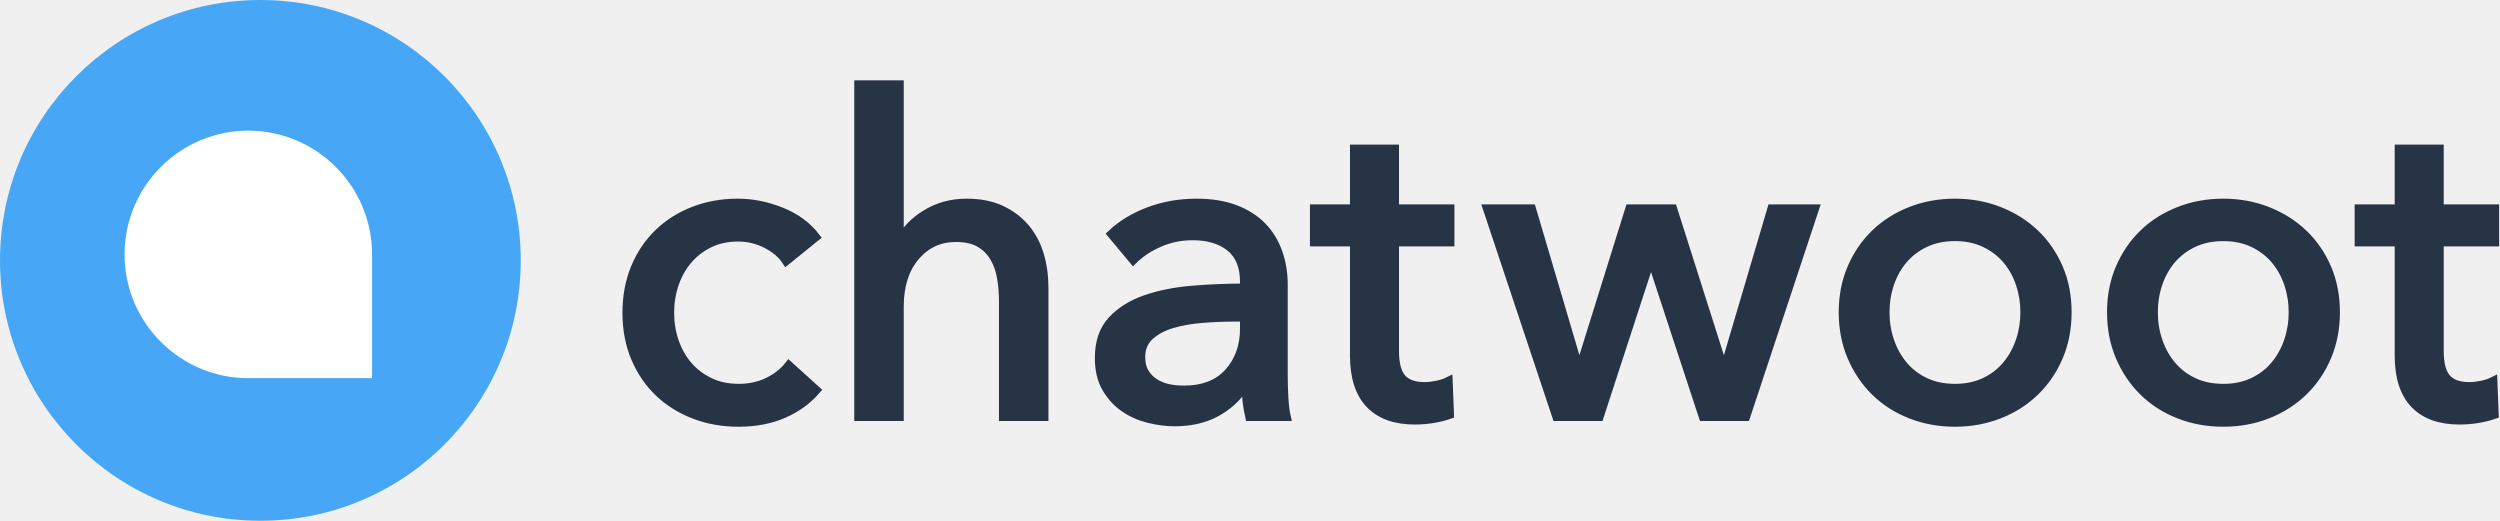
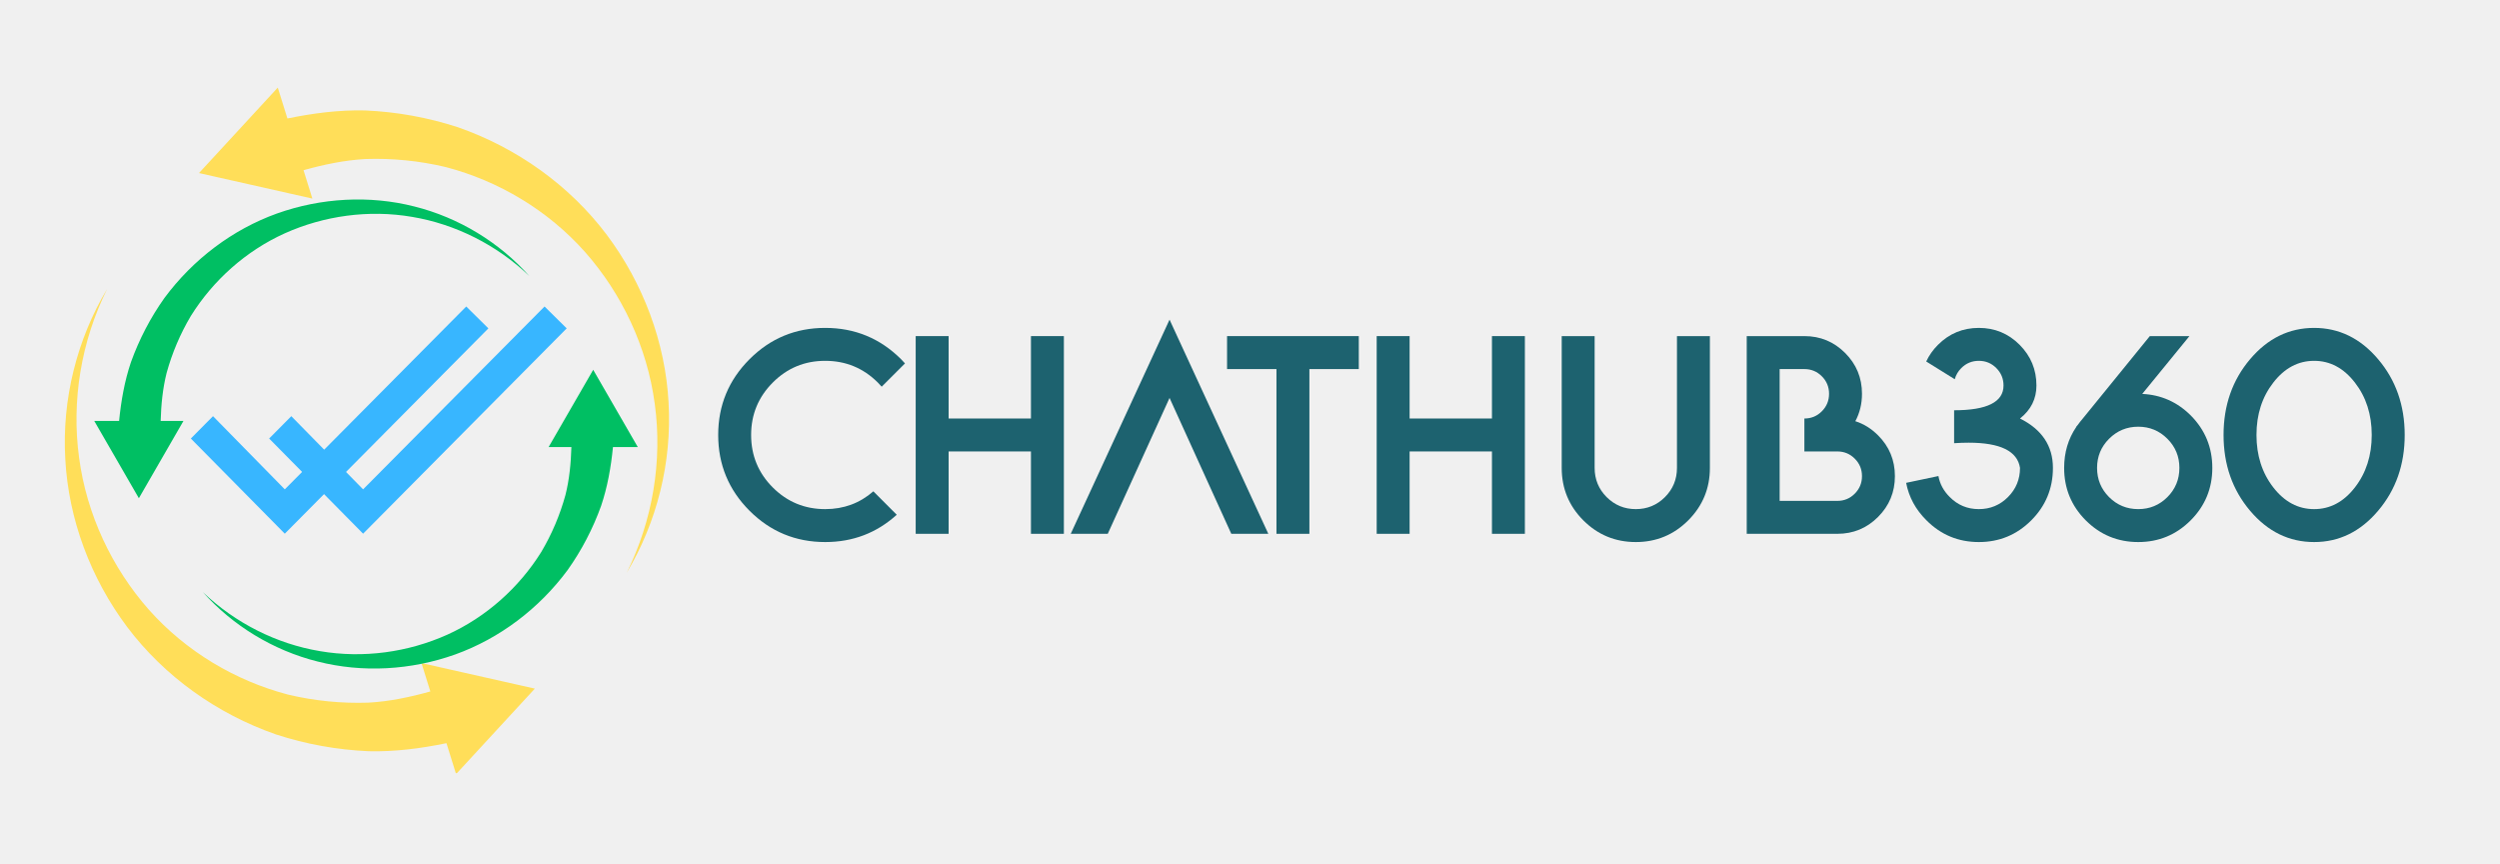
- <svg xmlns="http://www.w3.org/2000/svg" width="2458px" height="512px" viewBox="0 0 2458 512" version="1.1">
-   <g id="Logo" stroke="none" stroke-width="1" fill="none" fill-rule="evenodd">
-     <g id="on_white" fill-rule="nonzero">
-       <g id="woot-log">
-         <circle id="Oval" fill="#47A7F6" cx="256" cy="256" r="256" />
-         <path d="M362.808,368.808 L244.123,368.808 C178.699,368.808 125.457,315.562 125.457,250.122 C125.457,184.703 178.699,131.457 244.124,131.457 C309.565,131.457 362.808,184.703 362.808,250.122 L362.808,368.808 Z" id="Fill-1" stroke="#FFFFFF" stroke-width="6" fill="#FFFFFF" />
+ <svg xmlns="http://www.w3.org/2000/svg" width="1118" zoomAndPan="magnify" viewBox="0 0 838.5 289.5" height="386" preserveAspectRatio="xMidYMid meet" version="1.2">
+   <defs>
+     <clipPath id="3db3dcf5b9">
+       <path d="M 0.473 0 L 257 0 L 257 289 L 0.473 289 Z M 0.473 0 " />
+     </clipPath>
+     <clipPath id="6571e3651a">
+       <path d="M 21 96 L 180 96 L 180 260 L 21 260 Z M 21 96 " />
+     </clipPath>
+     <clipPath id="abd16e8e62">
+       <path d="M 187.426 0.004 L 258.066 226.594 L 58.699 288.75 L -11.945 62.16 Z M 187.426 0.004 " />
+     </clipPath>
+     <clipPath id="a94472fb88">
+       <path d="M 187.426 0.004 L 258.066 226.594 L 58.699 288.75 L -11.945 62.16 Z M 187.426 0.004 " />
+     </clipPath>
+     <clipPath id="46cbb52033">
+       <path d="M 66 29 L 225 29 L 225 193 L 66 193 Z M 66 29 " />
+     </clipPath>
+     <clipPath id="5462ef8617">
+       <path d="M 187.426 0.004 L 258.066 226.594 L 58.699 288.75 L -11.945 62.16 Z M 187.426 0.004 " />
+     </clipPath>
+     <clipPath id="be89596c95">
+       <path d="M 187.426 0.004 L 258.066 226.594 L 58.699 288.75 L -11.945 62.16 Z M 187.426 0.004 " />
+     </clipPath>
+     <clipPath id="6cda337634">
+       <path d="M 90 102.801 L 190.367 102.801 L 190.367 179 L 90 179 Z M 90 102.801 " />
+     </clipPath>
+     <clipPath id="d92ff504ec">
+       <path d="M 64 102.801 L 164 102.801 L 164 179 L 64 179 Z M 64 102.801 " />
+     </clipPath>
+     <clipPath id="0feaaa4c53">
+       <path d="M 68 124 L 214.254 124 L 214.254 225 L 68 225 Z M 68 124 " />
+     </clipPath>
+     <clipPath id="3aae67a95c">
+       <path d="M 31.621 66 L 178 66 L 178 168 L 31.621 168 Z M 31.621 66 " />
+     </clipPath>
+     <clipPath id="02682f706c">
+       <rect x="0" width="257" y="0" height="289" />
+     </clipPath>
+     <clipPath id="420a55bc7d">
+       <rect x="0" width="571" y="0" height="115" />
+     </clipPath>
+   </defs>
+   <g id="26cbf8494b">
+     <g clip-rule="nonzero" clip-path="url(#3db3dcf5b9)">
+       <g transform="matrix(1,0,0,1,0.000000000000000056,0)">
+         <g clip-path="url(#02682f706c)">
+           <g clip-rule="nonzero" clip-path="url(#6571e3651a)">
+             <g clip-rule="nonzero" clip-path="url(#abd16e8e62)">
+               <g clip-rule="nonzero" clip-path="url(#a94472fb88)">
+                 <path style=" stroke:none;fill-rule:nonzero;fill:#ffde59;fill-opacity:1;" d="M 153.031 259.625 L 179.461 230.961 L 141.426 222.398 L 144.391 231.914 C 137.625 233.809 130.719 235.27 123.621 235.668 C 114.617 235.973 105.531 235.086 96.625 232.961 C 78.949 228.316 62.395 218.5 49.934 204.473 C 37.562 190.461 29.078 172.59 26.543 153.535 C 23.918 134.52 27.203 114.508 35.957 96.906 C 25.844 113.754 20.742 133.871 21.906 153.973 C 22.98 174.082 30.371 193.922 42.73 210.375 C 55.164 226.816 72.73 239.41 92.609 246.332 C 102.605 249.598 113.082 251.496 123.715 251.961 C 132.461 252.172 141.184 251.039 149.801 249.262 Z M 153.031 259.625 " />
+               </g>
+             </g>
+           </g>
+           <g clip-rule="nonzero" clip-path="url(#46cbb52033)">
+             <g clip-rule="nonzero" clip-path="url(#5462ef8617)">
+               <g clip-rule="nonzero" clip-path="url(#be89596c95)">
+                 <path style=" stroke:none;fill-rule:nonzero;fill:#ffde59;fill-opacity:1;" d="M 149.609 56.043 C 167.289 60.684 183.844 70.504 196.305 84.531 C 208.676 98.543 217.16 116.414 219.695 135.469 C 222.316 154.484 219.035 174.492 210.277 192.098 C 220.395 175.25 225.492 155.133 224.328 135.031 C 223.254 114.922 215.863 95.082 203.504 78.629 C 191.07 62.188 173.504 49.594 153.629 42.672 C 143.629 39.406 133.152 37.508 122.52 37.043 C 113.773 36.832 105.051 37.965 96.438 39.742 L 93.203 29.379 L 66.773 58.043 L 104.809 66.605 L 101.844 57.09 C 108.609 55.195 115.516 53.734 122.613 53.336 C 131.617 53.031 140.707 53.918 149.609 56.043 Z M 149.609 56.043 " />
+               </g>
+             </g>
+           </g>
+           <g clip-rule="nonzero" clip-path="url(#6cda337634)">
+             <path style=" stroke:none;fill-rule:nonzero;fill:#38b6ff;fill-opacity:1;" d="M 182.715 102.801 L 121.832 164.129 L 97.742 139.586 L 90.305 147.082 L 121.832 178.996 L 190.145 110.137 Z M 182.715 102.801 " />
+           </g>
+           <g clip-rule="nonzero" clip-path="url(#d92ff504ec)">
+             <path style=" stroke:none;fill-rule:nonzero;fill:#38b6ff;fill-opacity:1;" d="M 156.441 102.801 L 95.559 164.129 L 71.469 139.586 L 64.031 147.082 L 95.559 178.996 L 163.871 110.137 Z M 156.441 102.801 " />
+           </g>
+           <g clip-rule="nonzero" clip-path="url(#0feaaa4c53)">
+             <path style=" stroke:none;fill-rule:nonzero;fill:#00bf63;fill-opacity:1;" d="M 214.004 149.949 L 199.039 124.031 L 184.074 149.949 L 191.723 149.949 C 191.566 155.34 191.059 160.734 189.73 166.023 C 187.895 172.691 185.172 179.148 181.582 185.188 C 174.141 197.078 163.164 206.969 150.039 212.895 C 136.945 218.758 121.914 220.891 107.371 218.395 C 92.84 215.973 78.926 208.996 68.031 198.559 C 78.062 209.82 91.641 218.152 106.633 221.891 C 121.613 225.699 137.84 224.816 152.719 219.516 C 167.605 214.164 180.848 204.168 190.461 191.188 C 195.137 184.605 198.922 177.363 201.691 169.676 C 203.84 163.316 205.004 156.668 205.672 149.949 Z M 214.004 149.949 " />
+           </g>
+           <g clip-rule="nonzero" clip-path="url(#3aae67a95c)">
+             <path style=" stroke:none;fill-rule:nonzero;fill:#00bf63;fill-opacity:1;" d="M 64.051 105.949 C 71.488 94.055 82.465 84.168 95.59 78.242 C 108.684 72.379 123.715 70.242 138.258 72.738 C 152.793 75.164 166.703 82.137 177.602 92.574 C 167.566 81.316 153.988 72.984 138.996 69.242 C 124.016 65.438 107.789 66.32 92.91 71.617 C 78.023 76.973 64.785 86.969 55.168 99.949 C 50.492 106.531 46.711 113.773 43.941 121.457 C 41.789 127.816 40.625 134.469 39.961 141.188 L 31.629 141.188 L 46.594 167.102 L 61.555 141.188 L 53.906 141.188 C 54.062 135.797 54.57 130.402 55.898 125.109 C 57.734 118.445 60.457 111.988 64.051 105.949 Z M 64.051 105.949 " />
+           </g>
+         </g>
      </g>
-       <path d="M772.982,256.848 C768.658,250.217 762.171,244.667 753.522,240.198 C744.872,235.73 735.647,233.495 725.844,233.495 C715.177,233.495 705.735,235.513 697.518,239.55 C689.302,243.586 682.31,248.992 676.544,255.767 C670.778,262.542 666.381,270.398 663.354,279.336 C660.327,288.273 658.813,297.643 658.813,307.446 C658.813,317.248 660.327,326.618 663.354,335.555 C666.381,344.493 670.778,352.349 676.544,359.124 C682.31,365.899 689.374,371.305 697.735,375.341 C706.095,379.378 715.609,381.396 726.277,381.396 C736.656,381.396 746.098,379.378 754.603,375.341 C763.108,371.305 770.099,365.827 775.577,358.908 L802.822,383.558 C794.173,393.649 783.361,401.505 770.387,407.127 C757.414,412.749 742.71,415.56 726.277,415.56 C710.42,415.56 695.789,412.965 682.382,407.776 C668.976,402.586 657.372,395.307 647.569,385.937 C637.767,376.567 630.055,365.251 624.433,351.989 C618.811,338.727 616,323.879 616,307.446 C616,291.3 618.739,276.597 624.217,263.335 C629.695,250.073 637.335,238.685 647.137,229.171 C656.939,219.657 668.544,212.305 681.95,207.115 C695.356,201.926 709.843,199.331 725.412,199.331 C739.827,199.331 754.17,202.214 768.441,207.98 C782.713,213.746 794.028,222.107 802.389,233.063 L772.982,256.848 Z M885.421,236.09 C890.322,225.999 898.683,217.35 910.504,210.143 C922.324,202.935 935.586,199.331 950.29,199.331 C963.552,199.331 974.94,201.565 984.454,206.034 C993.968,210.503 1001.896,216.485 1008.239,223.981 C1014.582,231.477 1019.267,240.27 1022.294,250.361 C1025.321,260.452 1026.835,271.263 1026.835,282.795 L1026.835,409.938 L986.184,409.938 L986.184,296.634 C986.184,288.273 985.535,280.345 984.238,272.849 C982.94,265.353 980.562,258.722 977.102,252.956 C973.643,247.19 968.958,242.577 963.047,239.117 C957.137,235.658 949.425,233.928 939.911,233.928 C923.766,233.928 910.504,240.054 900.125,252.307 C889.746,264.56 884.556,280.921 884.556,301.391 L884.556,409.938 L843.905,409.938 L843.905,83 L884.556,83 L884.556,236.09 L885.421,236.09 Z M1223.171,277.174 C1223.171,261.893 1218.558,250.577 1209.332,243.226 C1200.106,235.874 1187.853,232.198 1172.573,232.198 C1161.041,232.198 1150.157,234.432 1139.923,238.901 C1129.688,243.37 1121.111,249.064 1114.191,255.983 L1092.568,230.036 C1102.659,220.522 1114.984,213.026 1129.544,207.548 C1144.103,202.07 1159.743,199.331 1176.465,199.331 C1191.169,199.331 1203.926,201.421 1214.738,205.602 C1225.549,209.782 1234.415,215.476 1241.334,222.684 C1248.253,229.892 1253.443,238.396 1256.902,248.199 C1260.362,258.001 1262.092,268.524 1262.092,279.768 L1262.092,369.287 C1262.092,376.206 1262.308,383.486 1262.741,391.126 C1263.173,398.766 1263.966,405.037 1265.119,409.938 L1228.36,409.938 C1226.054,400.136 1224.9,390.333 1224.9,380.531 L1223.603,380.531 C1216.107,391.487 1206.665,399.991 1195.277,406.046 C1183.889,412.1 1170.411,415.128 1154.842,415.128 C1146.77,415.128 1138.337,414.046 1129.544,411.884 C1120.75,409.722 1112.75,406.19 1105.542,401.289 C1098.334,396.388 1092.352,389.901 1087.595,381.828 C1082.838,373.756 1080.46,363.809 1080.46,351.989 C1080.46,336.42 1084.64,324.095 1093.001,315.014 C1101.362,305.932 1112.317,299.013 1125.868,294.256 C1139.418,289.499 1154.698,286.399 1171.708,284.958 C1188.718,283.516 1205.872,282.795 1223.171,282.795 L1223.171,277.174 Z M1213.224,312.203 C1203.133,312.203 1192.682,312.635 1181.871,313.5 C1171.059,314.365 1161.257,316.095 1152.464,318.689 C1143.67,321.284 1136.391,325.176 1130.625,330.366 C1124.859,335.555 1121.976,342.475 1121.976,351.124 C1121.976,357.178 1123.201,362.224 1125.651,366.26 C1128.102,370.296 1131.345,373.612 1135.382,376.206 C1139.418,378.801 1143.887,380.603 1148.788,381.612 C1153.689,382.621 1158.734,383.126 1163.924,383.126 C1182.952,383.126 1197.584,377.432 1207.818,366.044 C1218.053,354.655 1223.171,340.312 1223.171,323.014 L1223.171,312.203 L1213.224,312.203 Z M1425.993,238.252 L1371.504,238.252 L1371.504,345.069 C1371.504,357.467 1373.81,366.332 1378.423,371.666 C1383.036,376.999 1390.388,379.666 1400.478,379.666 C1404.226,379.666 1408.263,379.234 1412.587,378.369 C1416.912,377.504 1420.804,376.206 1424.264,374.477 L1425.561,407.776 C1420.66,409.506 1415.254,410.875 1409.344,411.884 C1403.433,412.893 1397.307,413.398 1390.964,413.398 C1371.648,413.398 1356.872,408.064 1346.637,397.397 C1336.402,386.729 1331.285,370.729 1331.285,349.394 L1331.285,238.252 L1291.931,238.252 L1291.931,204.953 L1331.285,204.953 L1331.285,146.139 L1371.504,146.139 L1371.504,204.953 L1425.993,204.953 L1425.993,238.252 Z M1506.078,204.953 L1552.351,361.503 L1553.216,361.503 L1602.083,204.953 L1644.897,204.953 L1694.629,361.503 L1695.494,361.503 L1741.767,204.953 L1784.581,204.953 L1716.685,409.938 L1674.304,409.938 L1623.706,255.983 L1622.841,255.983 L1572.676,409.938 L1530.295,409.938 L1461.967,204.953 L1506.078,204.953 Z M2032.811,307.013 C2032.811,322.87 2030,337.429 2024.378,350.691 C2018.756,363.953 2010.972,375.413 2001.026,385.072 C1991.079,394.73 1979.331,402.226 1965.78,407.56 C1952.23,412.893 1937.671,415.56 1922.102,415.56 C1906.534,415.56 1891.974,412.893 1878.424,407.56 C1864.873,402.226 1853.197,394.73 1843.395,385.072 C1833.592,375.413 1825.88,363.953 1820.258,350.691 C1814.636,337.429 1811.825,322.87 1811.825,307.013 C1811.825,291.156 1814.636,276.669 1820.258,263.551 C1825.88,250.433 1833.592,239.117 1843.395,229.603 C1853.197,220.089 1864.873,212.665 1878.424,207.332 C1891.974,201.998 1906.534,199.331 1922.102,199.331 C1937.671,199.331 1952.23,201.998 1965.78,207.332 C1979.331,212.665 1991.079,220.089 2001.026,229.603 C2010.972,239.117 2018.756,250.433 2024.378,263.551 C2030,276.669 2032.811,291.156 2032.811,307.013 Z M1990.43,307.013 C1990.43,297.211 1988.917,287.841 1985.89,278.903 C1982.862,269.966 1978.466,262.11 1972.7,255.334 C1966.934,248.559 1959.798,243.154 1951.293,239.117 C1942.788,235.081 1933.058,233.063 1922.102,233.063 C1911.146,233.063 1901.416,235.081 1892.911,239.117 C1884.406,243.154 1877.271,248.559 1871.505,255.334 C1865.738,262.11 1861.342,269.966 1858.315,278.903 C1855.287,287.841 1853.774,297.211 1853.774,307.013 C1853.774,316.816 1855.287,326.185 1858.315,335.123 C1861.342,344.06 1865.738,351.989 1871.505,358.908 C1877.271,365.827 1884.406,371.305 1892.911,375.341 C1901.416,379.378 1911.146,381.396 1922.102,381.396 C1933.058,381.396 1942.788,379.378 1951.293,375.341 C1959.798,371.305 1966.934,365.827 1972.7,358.908 C1978.466,351.989 1982.862,344.06 1985.89,335.123 C1988.917,326.185 1990.43,316.816 1990.43,307.013 Z M2296.611,307.013 C2296.611,322.87 2293.8,337.429 2288.178,350.691 C2282.556,363.953 2274.771,375.413 2264.825,385.072 C2254.878,394.73 2243.13,402.226 2229.58,407.56 C2216.029,412.893 2201.47,415.56 2185.901,415.56 C2170.333,415.56 2155.774,412.893 2142.223,407.56 C2128.673,402.226 2116.996,394.73 2107.194,385.072 C2097.392,375.413 2089.68,363.953 2084.058,350.691 C2078.436,337.429 2075.625,322.87 2075.625,307.013 C2075.625,291.156 2078.436,276.669 2084.058,263.551 C2089.68,250.433 2097.392,239.117 2107.194,229.603 C2116.996,220.089 2128.673,212.665 2142.223,207.332 C2155.774,201.998 2170.333,199.331 2185.901,199.331 C2201.47,199.331 2216.029,201.998 2229.58,207.332 C2243.13,212.665 2254.878,220.089 2264.825,229.603 C2274.771,239.117 2282.556,250.433 2288.178,263.551 C2293.8,276.669 2296.611,291.156 2296.611,307.013 Z M2254.23,307.013 C2254.23,297.211 2252.716,287.841 2249.689,278.903 C2246.662,269.966 2242.265,262.11 2236.499,255.334 C2230.733,248.559 2223.597,243.154 2215.092,239.117 C2206.587,235.081 2196.857,233.063 2185.901,233.063 C2174.946,233.063 2165.215,235.081 2156.71,239.117 C2148.205,243.154 2141.07,248.559 2135.304,255.334 C2129.538,262.11 2125.141,269.966 2122.114,278.903 C2119.087,287.841 2117.573,297.211 2117.573,307.013 C2117.573,316.816 2119.087,326.185 2122.114,335.123 C2125.141,344.06 2129.538,351.989 2135.304,358.908 C2141.07,365.827 2148.205,371.305 2156.71,375.341 C2165.215,379.378 2174.946,381.396 2185.901,381.396 C2196.857,381.396 2206.587,379.378 2215.092,375.341 C2223.597,371.305 2230.733,365.827 2236.499,358.908 C2242.265,351.989 2246.662,344.06 2249.689,335.123 C2252.716,326.185 2254.23,316.816 2254.23,307.013 Z M2453.16,238.252 L2398.671,238.252 L2398.671,345.069 C2398.671,357.467 2400.977,366.332 2405.59,371.666 C2410.203,376.999 2417.554,379.666 2427.645,379.666 C2431.393,379.666 2435.429,379.234 2439.754,378.369 C2444.079,377.504 2447.971,376.206 2451.43,374.477 L2452.728,407.776 C2447.827,409.506 2442.421,410.875 2436.511,411.884 C2430.6,412.893 2424.474,413.398 2418.131,413.398 C2398.815,413.398 2384.039,408.064 2373.804,397.397 C2363.569,386.729 2358.452,370.729 2358.452,349.394 L2358.452,238.252 L2319.098,238.252 L2319.098,204.953 L2358.452,204.953 L2358.452,146.139 L2398.671,146.139 L2398.671,204.953 L2453.16,204.953 L2453.16,238.252 Z" id="chatwoot" stroke="#273445" stroke-width="8" fill="#273444" />
+     </g>
+     <g transform="matrix(1,0,0,1,238,87)">
+       <g clip-path="url(#420a55bc7d)">
+         <g style="fill:#1d626f;fill-opacity:1;">
+           <g transform="translate(0.214161, 92.04059)">
+             <path style="stroke:none" d="M 38.641 -58.016 C 31.785 -58.016 25.941 -55.598 21.109 -50.766 C 16.242 -45.898 13.812 -40.031 13.812 -33.156 C 13.812 -26.27 16.234 -20.398 21.078 -15.547 C 25.93 -10.703 31.797 -8.281 38.672 -8.281 C 44.891 -8.281 50.273 -10.27 54.828 -14.25 L 62.672 -6.391 C 55.941 -0.285 47.941 2.766 38.672 2.766 C 28.742 2.766 20.273 -0.738 13.266 -7.75 C 6.266 -14.758 2.766 -23.227 2.766 -33.156 C 2.766 -43.082 6.273 -51.555 13.297 -58.578 C 20.285 -65.566 28.734 -69.062 38.641 -69.062 L 38.672 -69.062 C 48.609 -69.062 57.086 -65.566 64.109 -58.578 C 64.566 -58.117 65.008 -57.645 65.438 -57.156 L 57.625 -49.344 C 57.195 -49.832 56.754 -50.305 56.297 -50.766 C 51.43 -55.598 45.555 -58.016 38.672 -58.016 Z M 38.641 -58.016 " />
+           </g>
+         </g>
+         <g style="fill:#1d626f;fill-opacity:1;">
+           <g transform="translate(66.48118, 92.04059)">
+             <path style="stroke:none" d="M 13.812 -27.625 L 13.812 0 L 2.766 0 L 2.766 -66.312 L 13.812 -66.312 L 13.812 -38.672 L 41.438 -38.672 L 41.438 -66.312 L 52.484 -66.312 L 52.484 0 L 41.438 0 L 41.438 -27.625 Z M 13.812 -27.625 " />
+           </g>
+         </g>
+         <g style="fill:#1d626f;fill-opacity:1;">
+           <g transform="translate(118.5022, 92.04059)">
+             <path style="stroke:none" d="M 35.922 -45.578 L 15.188 0 L 2.766 0 L 35.922 -71.828 L 69.062 0 L 56.641 0 Z M 35.922 -45.578 " />
+           </g>
+         </g>
+         <g style="fill:#1d626f;fill-opacity:1;">
+           <g transform="translate(170.955, 92.04059)">
+             <path style="stroke:none" d="M 30.391 -55.25 L 30.391 0 L 19.344 0 L 19.344 -55.25 L 2.766 -55.25 L 2.766 -66.312 L 46.969 -66.312 L 46.969 -55.25 Z M 30.391 -55.25 " />
+           </g>
+         </g>
+         <g style="fill:#1d626f;fill-opacity:1;">
+           <g transform="translate(221.1629, 92.04059)">
+             <path style="stroke:none" d="M 13.812 -27.625 L 13.812 0 L 2.766 0 L 2.766 -66.312 L 13.812 -66.312 L 13.812 -38.672 L 41.438 -38.672 L 41.438 -66.312 L 52.484 -66.312 L 52.484 0 L 41.438 0 L 41.438 -27.625 Z M 13.812 -27.625 " />
+           </g>
+         </g>
+         <g style="fill:#1d626f;fill-opacity:1;">
+           <g transform="translate(283.2425, 92.04059)">
+             <path style="stroke:none" d="M 2.766 -22.109 L 2.766 -66.312 L 13.812 -66.312 L 13.812 -22.109 C 13.812 -18.273 15.156 -15.008 17.844 -12.312 C 20.539 -9.625 23.801 -8.281 27.625 -8.281 C 31.457 -8.281 34.719 -9.625 37.406 -12.312 C 40.094 -15.008 41.438 -18.273 41.438 -22.109 L 41.438 -66.312 L 52.484 -66.312 L 52.484 -22.109 C 52.484 -15.223 50.055 -9.352 45.203 -4.5 C 40.359 0.344 34.5 2.766 27.625 2.766 C 20.75 2.766 14.883 0.344 10.031 -4.5 C 5.188 -9.352 2.766 -15.223 2.766 -22.109 Z M 2.766 -22.109 " />
+           </g>
+         </g>
+         <g style="fill:#1d626f;fill-opacity:1;">
+           <g transform="translate(345.3221, 92.04059)">
+             <path style="stroke:none" d="M 22.109 -38.672 C 24.41 -38.672 26.363 -39.477 27.969 -41.094 C 29.582 -42.707 30.391 -44.664 30.391 -46.969 C 30.391 -49.27 29.582 -51.223 27.969 -52.828 C 26.363 -54.441 24.41 -55.25 22.109 -55.25 L 13.812 -55.25 L 13.812 -11.047 L 33.156 -11.047 C 35.457 -11.047 37.41 -11.852 39.016 -13.469 C 40.629 -15.082 41.438 -17.039 41.438 -19.344 C 41.438 -21.645 40.629 -23.598 39.016 -25.203 C 37.41 -26.816 35.457 -27.625 33.156 -27.625 L 22.109 -27.625 Z M 2.766 -66.312 L 22.109 -66.312 C 27.453 -66.312 32.008 -64.426 35.781 -60.656 C 39.551 -56.883 41.438 -52.32 41.438 -46.969 C 41.438 -43.602 40.691 -40.535 39.203 -37.766 C 42.016 -36.879 44.562 -35.297 46.844 -33.016 C 50.602 -29.254 52.484 -24.695 52.484 -19.344 C 52.484 -13.988 50.598 -9.426 46.828 -5.656 C 43.066 -1.883 38.508 0 33.156 0 L 2.766 0 Z M 2.766 -66.312 " />
+           </g>
+         </g>
+         <g style="fill:#1d626f;fill-opacity:1;">
+           <g transform="translate(398.8109, 92.04059)">
+             <path style="stroke:none" d="M 9.5 -57.797 C 10.445 -59.836 11.77 -61.707 13.469 -63.406 C 17.238 -67.176 21.801 -69.062 27.156 -69.062 C 32.508 -69.062 37.066 -67.176 40.828 -63.406 C 44.598 -59.633 46.484 -55.078 46.484 -49.734 C 46.484 -45.266 44.645 -41.578 40.969 -38.672 C 48.332 -34.992 52.016 -29.473 52.016 -22.109 C 52.016 -15.223 49.586 -9.352 44.734 -4.5 C 39.891 0.344 34.031 2.766 27.156 2.766 C 20.27 2.766 14.41 0.332 9.578 -4.531 C 5.953 -8.125 3.68 -12.312 2.766 -17.094 L 13.594 -19.375 C 14.082 -16.707 15.348 -14.363 17.391 -12.344 C 20.066 -9.633 23.32 -8.281 27.156 -8.281 C 30.977 -8.281 34.234 -9.625 36.922 -12.312 C 39.617 -15.008 40.969 -18.273 40.969 -22.109 C 40.102 -27.742 34.359 -30.562 23.734 -30.562 C 22.211 -30.562 20.586 -30.504 18.859 -30.391 L 18.859 -41.438 C 29.91 -41.438 35.438 -44.203 35.438 -49.734 C 35.438 -52.035 34.629 -53.988 33.016 -55.594 C 31.41 -57.207 29.457 -58.016 27.156 -58.016 C 24.852 -58.016 22.895 -57.207 21.281 -55.594 C 20.188 -54.5 19.453 -53.25 19.078 -51.844 Z M 9.5 -57.797 " />
+           </g>
+         </g>
+         <g style="fill:#1d626f;fill-opacity:1;">
+           <g transform="translate(451.8248, 92.04059)">
+             <path style="stroke:none" d="M 27.625 -8.281 C 31.457 -8.281 34.719 -9.625 37.406 -12.312 C 40.094 -15.008 41.438 -18.273 41.438 -22.109 C 41.438 -25.93 40.094 -29.188 37.406 -31.875 C 34.719 -34.57 31.457 -35.922 27.625 -35.922 C 23.801 -35.922 20.539 -34.57 17.844 -31.875 C 15.156 -29.188 13.812 -25.93 13.812 -22.109 C 13.812 -18.273 15.156 -15.008 17.844 -12.312 C 20.539 -9.625 23.801 -8.281 27.625 -8.281 Z M 44.812 -66.312 L 28.969 -46.922 C 35.27 -46.629 40.691 -44.227 45.234 -39.719 C 50.066 -34.852 52.484 -28.984 52.484 -22.109 C 52.484 -15.223 50.055 -9.352 45.203 -4.5 C 40.359 0.344 34.5 2.766 27.625 2.766 C 20.75 2.766 14.883 0.344 10.031 -4.5 C 5.188 -9.352 2.766 -15.223 2.766 -22.109 C 2.766 -27.285 4.129 -31.875 6.859 -35.875 L 6.828 -35.922 L 7.375 -36.562 C 7.844 -37.227 8.348 -37.875 8.891 -38.5 L 31.516 -66.312 Z M 44.812 -66.312 " />
+           </g>
+         </g>
+         <g style="fill:#1d626f;fill-opacity:1;">
+           <g transform="translate(505.3136, 92.04059)">
+             <path style="stroke:none" d="M 33.156 2.766 C 24.75 2.766 17.582 -0.738 11.656 -7.75 C 5.727 -14.758 2.766 -23.227 2.766 -33.156 C 2.766 -43.082 5.727 -51.547 11.656 -58.547 C 17.582 -65.555 24.75 -69.062 33.156 -69.062 C 41.551 -69.062 48.711 -65.555 54.641 -58.547 C 60.578 -51.547 63.547 -43.082 63.547 -33.156 C 63.547 -23.227 60.578 -14.758 54.641 -7.75 C 48.711 -0.738 41.551 2.766 33.156 2.766 Z M 33.156 -8.281 C 38.508 -8.281 43.066 -10.703 46.828 -15.547 C 50.598 -20.398 52.484 -26.27 52.484 -33.156 C 52.484 -40.031 50.598 -45.891 46.828 -50.734 C 43.066 -55.586 38.508 -58.016 33.156 -58.016 C 27.801 -58.016 23.238 -55.586 19.469 -50.734 C 15.695 -45.891 13.812 -40.031 13.812 -33.156 C 13.812 -26.27 15.695 -20.398 19.469 -15.547 C 23.238 -10.703 27.801 -8.281 33.156 -8.281 Z M 33.156 -8.281 " />
+           </g>
+         </g>
+       </g>
    </g>
  </g>
</svg>
